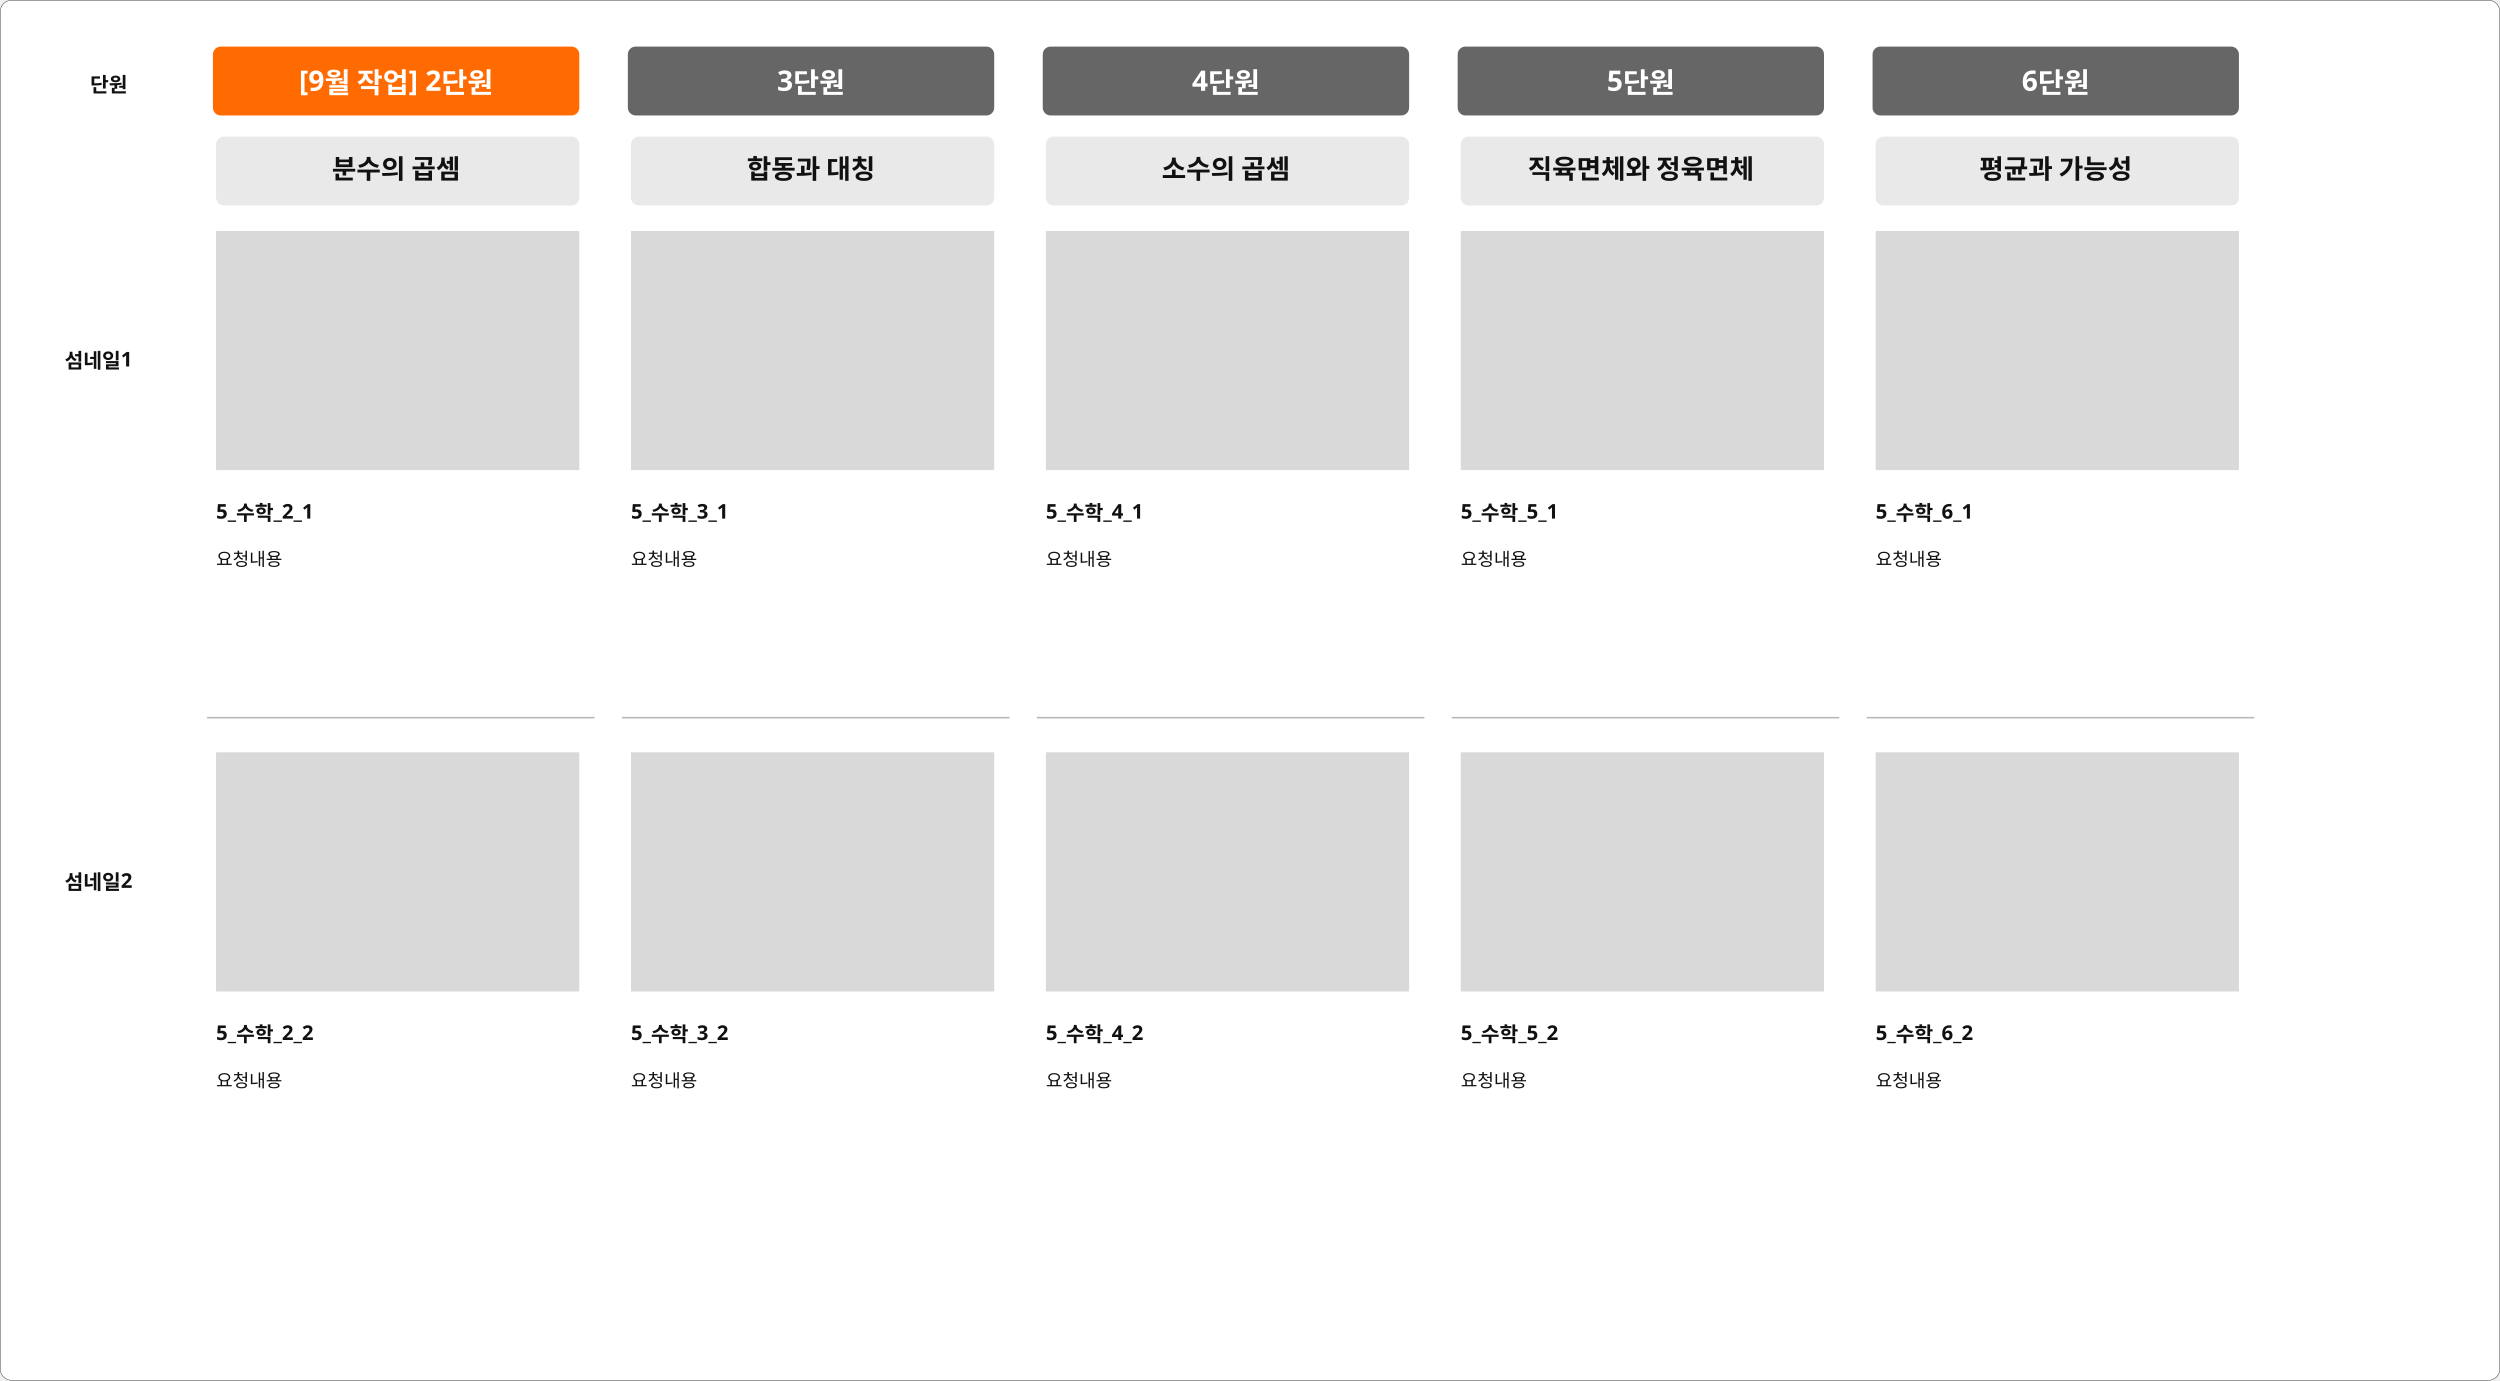
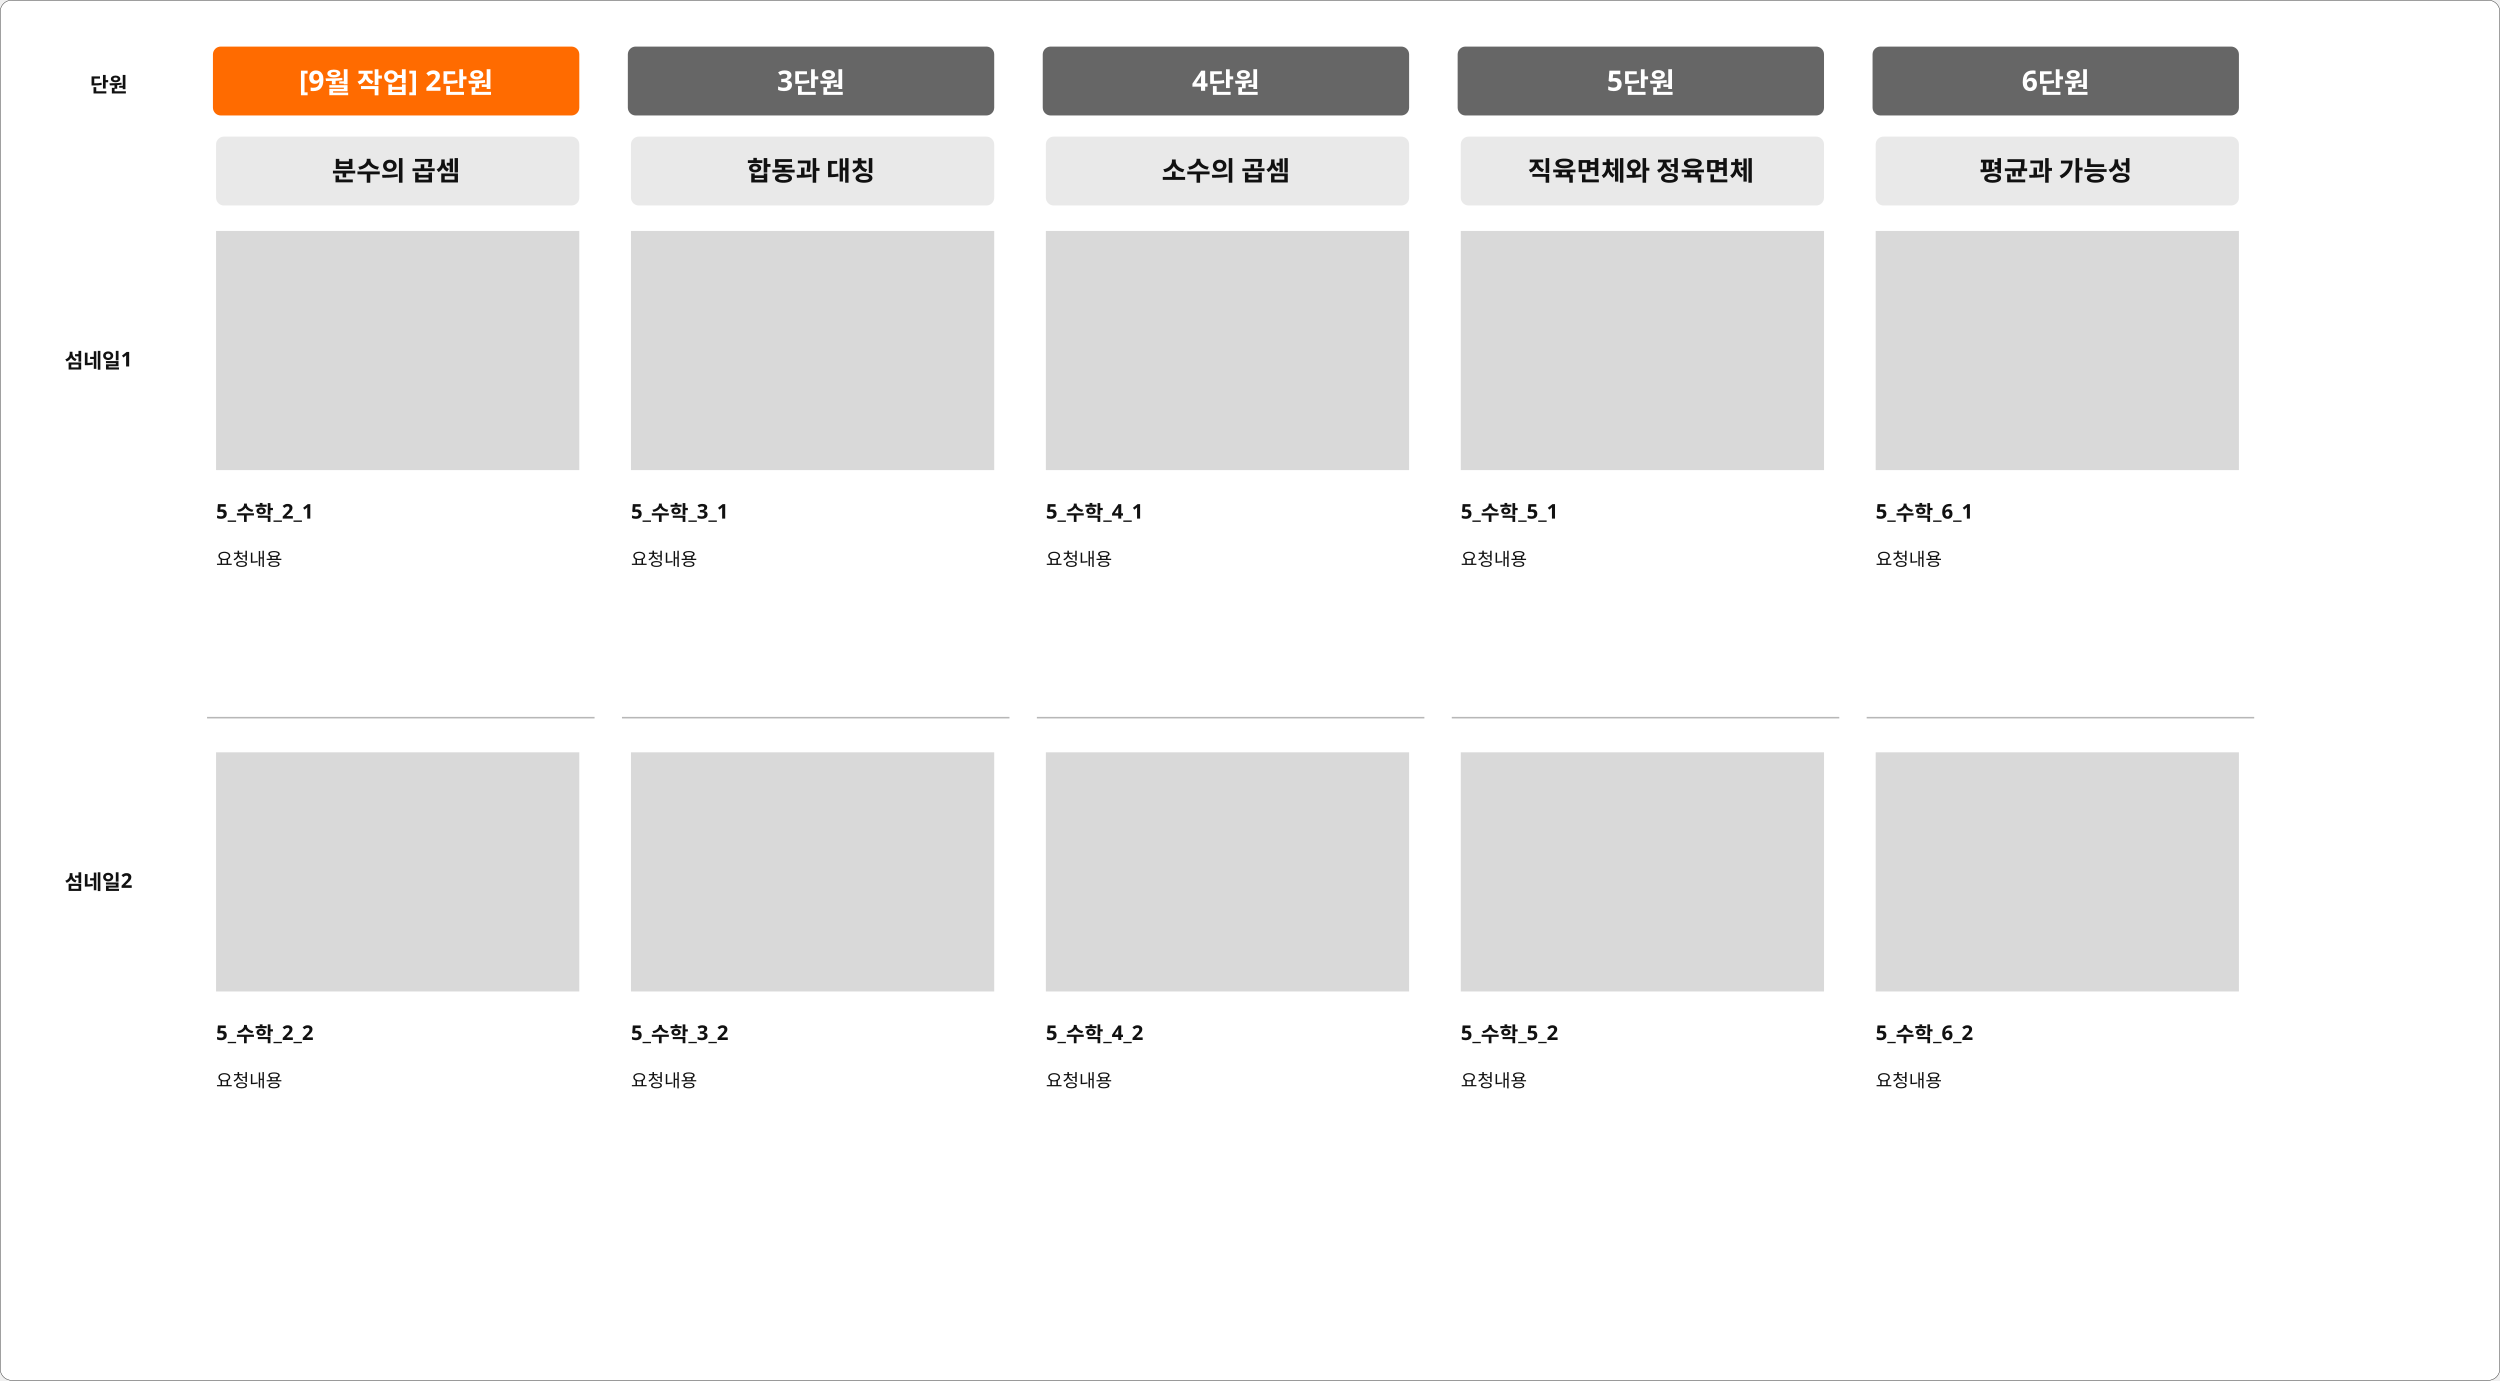
<svg xmlns="http://www.w3.org/2000/svg" width="6387" height="3527" viewBox="0 0 6387 3527" role="img" aria-labelledby="svg-title svg-desc">
  <style>
    text { font-family: 'NanumGothic', sans-serif; fill: #111111; letter-spacing: 0; }
    .unit-title { fill: #ffffff; font-size: 72px; font-weight: 700; }
    .filename { font-size: 52px; font-weight: 700; }
    .reuse-filename { fill: #8f3fab; }
    .request-label { font-size: 46px; font-weight: 400; }
    .row-label { font-size: 52px; font-weight: 700; }
  </style>
  <g id="board" data-name="작업표 배경">
    <rect id="board-background" x="0.5" y="0.5" width="6386" height="3526" rx="29.5" fill="#ffffff" stroke="#111111" />
  </g>
  <g id="labels" data-name="행 라벨">
    <g id="band-1-labels" data-name="1번째 행 라벨">
      <text id="band-1-unit-label" x="230" y="235" class="row-label">단원</text>
      <text id="band-1-thumbnail-1-label" x="165" y="940" class="row-label">섬네일1</text>
      <text id="band-1-thumbnail-2-label" x="165" y="2272" class="row-label">섬네일2</text>
    </g>
  </g>
  <g id="band-1-unit-2" data-name="[9월 작업] 2단원">
    <g id="band-1-unit-2-title" data-name="[9월 작업] 2단원 타이틀">
      <rect id="band-1-unit-2-title-background" x="544" y="119" width="936" height="176" rx="20" fill="#ff6b00" />
      <text id="band-1-unit-2-title-text" x="1012" y="232" text-anchor="middle" class="unit-title">[9월 작업] 2단원</text>
    </g>
    <g id="band-1-unit-2-item-1" data-name="분수의 곱셈">
      <g id="band-1-unit-2-item-1-name-title" data-name="분수의 곱셈 타이틀">
        <rect id="band-1-unit-2-item-1-name-background" x="552" y="349" width="928" height="176" rx="20" fill="#e9e9e9" />
-         <text id="band-1-unit-2-item-1-name" x="1012" y="456.04" text-anchor="middle" style="font-size:68px;font-weight:700">
-           <tspan id="band-1-unit-2-item-1-name-line-1" x="1012" dy="0">분수의 곱셈</tspan>
-         </text>
+         <text id="band-1-unit-2-item-1-name" x="1012" y="460.8" text-anchor="middle" style="font-size:68px;font-weight:700">분수의 곱셈</text>
      </g>
      <g id="band-1-unit-2-item-1-thumbnail-1" data-name="5_수학_2_1">
        <rect id="band-1-unit-2-item-1-thumbnail-1-placeholder" x="552" y="590" width="928" height="611" fill="#d9d9d9" />
        <text id="band-1-unit-2-item-1-thumbnail-1-filename" x="552" y="1325" class="filename">5_수학_2_1</text>
        <text id="band-1-unit-2-item-1-thumbnail-1-request" x="552" y="1445" class="request-label">요청내용</text>
      </g>
      <line id="band-1-unit-2-item-1-divider" x1="529" y1="1833.5" x2="1519" y2="1833.5" stroke="#b7b7b7" stroke-width="4" />
      <g id="band-1-unit-2-item-1-thumbnail-2" data-name="5_수학_2_2">
        <rect id="band-1-unit-2-item-1-thumbnail-2-placeholder" x="552" y="1922" width="928" height="611" fill="#d9d9d9" />
        <text id="band-1-unit-2-item-1-thumbnail-2-filename" x="552" y="2657" class="filename">5_수학_2_2</text>
        <text id="band-1-unit-2-item-1-thumbnail-2-request" x="552" y="2777" class="request-label">요청내용</text>
      </g>
    </g>
  </g>
  <g id="band-1-unit-3" data-name="3단원">
    <g id="band-1-unit-3-title" data-name="3단원 타이틀">
      <rect id="band-1-unit-3-title-background" x="1604" y="119" width="936" height="176" rx="20" fill="#666666" />
      <text id="band-1-unit-3-title-text" x="2072" y="232" text-anchor="middle" class="unit-title">3단원</text>
    </g>
    <g id="band-1-unit-3-item-1" data-name="합동과 대칭">
      <g id="band-1-unit-3-item-1-name-title" data-name="합동과 대칭 타이틀">
        <rect id="band-1-unit-3-item-1-name-background" x="1612" y="349" width="928" height="176" rx="20" fill="#e9e9e9" />
-         <text id="band-1-unit-3-item-1-name" x="2072" y="456.04" text-anchor="middle" style="font-size:68px;font-weight:700">
-           <tspan id="band-1-unit-3-item-1-name-line-1" x="2072" dy="0">합동과 대칭</tspan>
-         </text>
+         <text id="band-1-unit-3-item-1-name" x="2072" y="460.8" text-anchor="middle" style="font-size:68px;font-weight:700">합동과 대칭</text>
      </g>
      <g id="band-1-unit-3-item-1-thumbnail-1" data-name="5_수학_3_1">
        <rect id="band-1-unit-3-item-1-thumbnail-1-placeholder" x="1612" y="590" width="928" height="611" fill="#d9d9d9" />
        <text id="band-1-unit-3-item-1-thumbnail-1-filename" x="1612" y="1325" class="filename">5_수학_3_1</text>
        <text id="band-1-unit-3-item-1-thumbnail-1-request" x="1612" y="1445" class="request-label">요청내용</text>
      </g>
      <line id="band-1-unit-3-item-1-divider" x1="1589" y1="1833.5" x2="2579" y2="1833.5" stroke="#b7b7b7" stroke-width="4" />
      <g id="band-1-unit-3-item-1-thumbnail-2" data-name="5_수학_3_2">
        <rect id="band-1-unit-3-item-1-thumbnail-2-placeholder" x="1612" y="1922" width="928" height="611" fill="#d9d9d9" />
        <text id="band-1-unit-3-item-1-thumbnail-2-filename" x="1612" y="2657" class="filename">5_수학_3_2</text>
        <text id="band-1-unit-3-item-1-thumbnail-2-request" x="1612" y="2777" class="request-label">요청내용</text>
      </g>
    </g>
  </g>
  <g id="band-1-unit-4" data-name="4단원">
    <g id="band-1-unit-4-title" data-name="4단원 타이틀">
      <rect id="band-1-unit-4-title-background" x="2664" y="119" width="936" height="176" rx="20" fill="#666666" />
      <text id="band-1-unit-4-title-text" x="3132" y="232" text-anchor="middle" class="unit-title">4단원</text>
    </g>
    <g id="band-1-unit-4-item-1" data-name="소수의 곱셈">
      <g id="band-1-unit-4-item-1-name-title" data-name="소수의 곱셈 타이틀">
        <rect id="band-1-unit-4-item-1-name-background" x="2672" y="349" width="928" height="176" rx="20" fill="#e9e9e9" />
-         <text id="band-1-unit-4-item-1-name" x="3132" y="456.04" text-anchor="middle" style="font-size:68px;font-weight:700">
-           <tspan id="band-1-unit-4-item-1-name-line-1" x="3132" dy="0">소수의 곱셈</tspan>
-         </text>
+         <text id="band-1-unit-4-item-1-name" x="3132" y="460.8" text-anchor="middle" style="font-size:68px;font-weight:700">소수의 곱셈</text>
      </g>
      <g id="band-1-unit-4-item-1-thumbnail-1" data-name="5_수학_4_1">
        <rect id="band-1-unit-4-item-1-thumbnail-1-placeholder" x="2672" y="590" width="928" height="611" fill="#d9d9d9" />
        <text id="band-1-unit-4-item-1-thumbnail-1-filename" x="2672" y="1325" class="filename">5_수학_4_1</text>
        <text id="band-1-unit-4-item-1-thumbnail-1-request" x="2672" y="1445" class="request-label">요청내용</text>
      </g>
      <line id="band-1-unit-4-item-1-divider" x1="2649" y1="1833.5" x2="3639" y2="1833.5" stroke="#b7b7b7" stroke-width="4" />
      <g id="band-1-unit-4-item-1-thumbnail-2" data-name="5_수학_4_2">
        <rect id="band-1-unit-4-item-1-thumbnail-2-placeholder" x="2672" y="1922" width="928" height="611" fill="#d9d9d9" />
        <text id="band-1-unit-4-item-1-thumbnail-2-filename" x="2672" y="2657" class="filename">5_수학_4_2</text>
        <text id="band-1-unit-4-item-1-thumbnail-2-request" x="2672" y="2777" class="request-label">요청내용</text>
      </g>
    </g>
  </g>
  <g id="band-1-unit-5" data-name="5단원">
    <g id="band-1-unit-5-title" data-name="5단원 타이틀">
      <rect id="band-1-unit-5-title-background" x="3724" y="119" width="936" height="176" rx="20" fill="#666666" />
      <text id="band-1-unit-5-title-text" x="4192" y="232" text-anchor="middle" class="unit-title">5단원</text>
    </g>
    <g id="band-1-unit-5-item-1" data-name="직육면체와 정육면체 / 직육면체">
      <g id="band-1-unit-5-item-1-name-title" data-name="직육면체와 정육면체 / 직육면체 타이틀">
        <rect id="band-1-unit-5-item-1-name-background" x="3732" y="349" width="928" height="176" rx="20" fill="#e9e9e9" />
-         <text id="band-1-unit-5-item-1-name" x="4192" y="456.04" text-anchor="middle" style="font-size:68px;font-weight:700">
-           <tspan id="band-1-unit-5-item-1-name-line-1" x="4192" dy="0">직육면체와 정육면체</tspan>
-         </text>
+         <text id="band-1-unit-5-item-1-name" x="4192" y="460.8" text-anchor="middle" style="font-size:68px;font-weight:700">직육면체와 정육면체</text>
      </g>
      <g id="band-1-unit-5-item-1-thumbnail-1" data-name="5_수학_5_1">
        <rect id="band-1-unit-5-item-1-thumbnail-1-placeholder" x="3732" y="590" width="928" height="611" fill="#d9d9d9" />
        <text id="band-1-unit-5-item-1-thumbnail-1-filename" x="3732" y="1325" class="filename">5_수학_5_1</text>
        <text id="band-1-unit-5-item-1-thumbnail-1-request" x="3732" y="1445" class="request-label">요청내용</text>
      </g>
      <line id="band-1-unit-5-item-1-divider" x1="3709" y1="1833.5" x2="4699" y2="1833.5" stroke="#b7b7b7" stroke-width="4" />
      <g id="band-1-unit-5-item-1-thumbnail-2" data-name="5_수학_5_2">
        <rect id="band-1-unit-5-item-1-thumbnail-2-placeholder" x="3732" y="1922" width="928" height="611" fill="#d9d9d9" />
        <text id="band-1-unit-5-item-1-thumbnail-2-filename" x="3732" y="2657" class="filename">5_수학_5_2</text>
        <text id="band-1-unit-5-item-1-thumbnail-2-request" x="3732" y="2777" class="request-label">요청내용</text>
      </g>
    </g>
  </g>
  <g id="band-1-unit-6" data-name="6단원">
    <g id="band-1-unit-6-title" data-name="6단원 타이틀">
      <rect id="band-1-unit-6-title-background" x="4784" y="119" width="936" height="176" rx="20" fill="#666666" />
      <text id="band-1-unit-6-title-text" x="5252" y="232" text-anchor="middle" class="unit-title">6단원</text>
    </g>
    <g id="band-1-unit-6-item-1" data-name="평균과 가능성">
      <g id="band-1-unit-6-item-1-name-title" data-name="평균과 가능성 타이틀">
        <rect id="band-1-unit-6-item-1-name-background" x="4792" y="349" width="928" height="176" rx="20" fill="#e9e9e9" />
-         <text id="band-1-unit-6-item-1-name" x="5252" y="456.04" text-anchor="middle" style="font-size:68px;font-weight:700">
-           <tspan id="band-1-unit-6-item-1-name-line-1" x="5252" dy="0">평균과 가능성</tspan>
-         </text>
+         <text id="band-1-unit-6-item-1-name" x="5252" y="460.8" text-anchor="middle" style="font-size:68px;font-weight:700">평균과 가능성</text>
      </g>
      <g id="band-1-unit-6-item-1-thumbnail-1" data-name="5_수학_6_1">
        <rect id="band-1-unit-6-item-1-thumbnail-1-placeholder" x="4792" y="590" width="928" height="611" fill="#d9d9d9" />
        <text id="band-1-unit-6-item-1-thumbnail-1-filename" x="4792" y="1325" class="filename">5_수학_6_1</text>
        <text id="band-1-unit-6-item-1-thumbnail-1-request" x="4792" y="1445" class="request-label">요청내용</text>
      </g>
      <line id="band-1-unit-6-item-1-divider" x1="4769" y1="1833.5" x2="5759" y2="1833.5" stroke="#b7b7b7" stroke-width="4" />
      <g id="band-1-unit-6-item-1-thumbnail-2" data-name="5_수학_6_2">
        <rect id="band-1-unit-6-item-1-thumbnail-2-placeholder" x="4792" y="1922" width="928" height="611" fill="#d9d9d9" />
        <text id="band-1-unit-6-item-1-thumbnail-2-filename" x="4792" y="2657" class="filename">5_수학_6_2</text>
        <text id="band-1-unit-6-item-1-thumbnail-2-request" x="4792" y="2777" class="request-label">요청내용</text>
      </g>
    </g>
  </g>
</svg>
